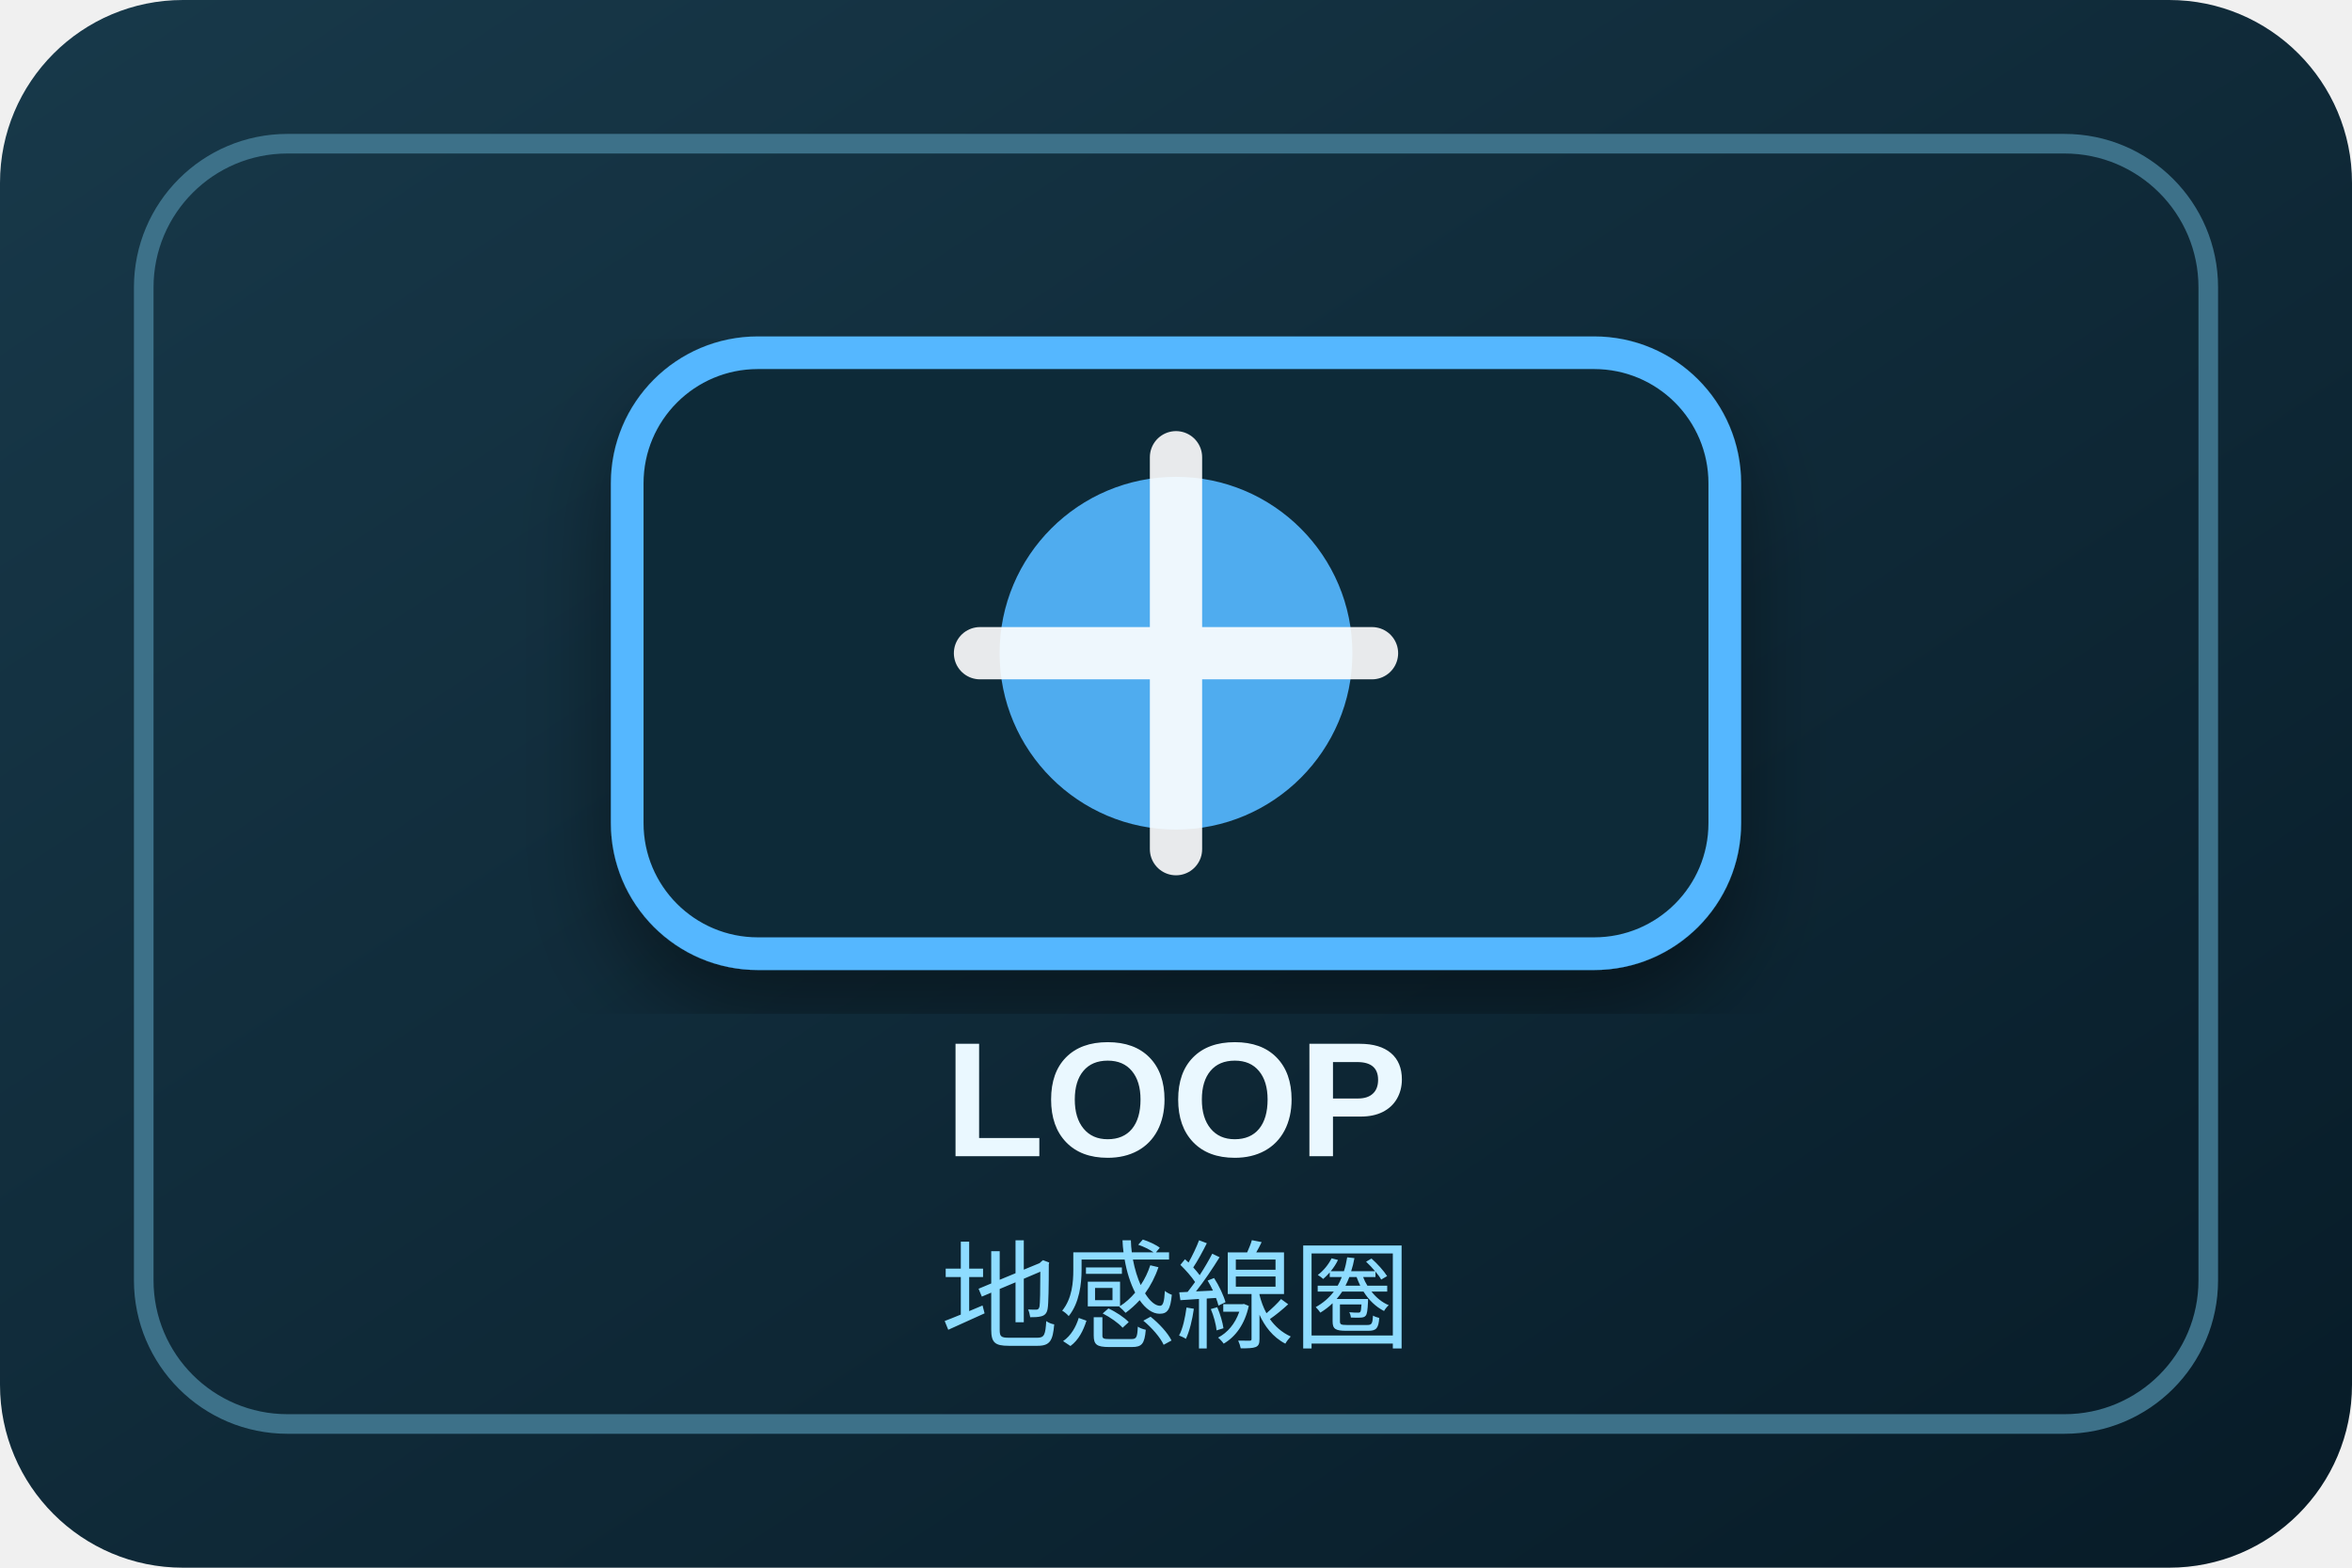
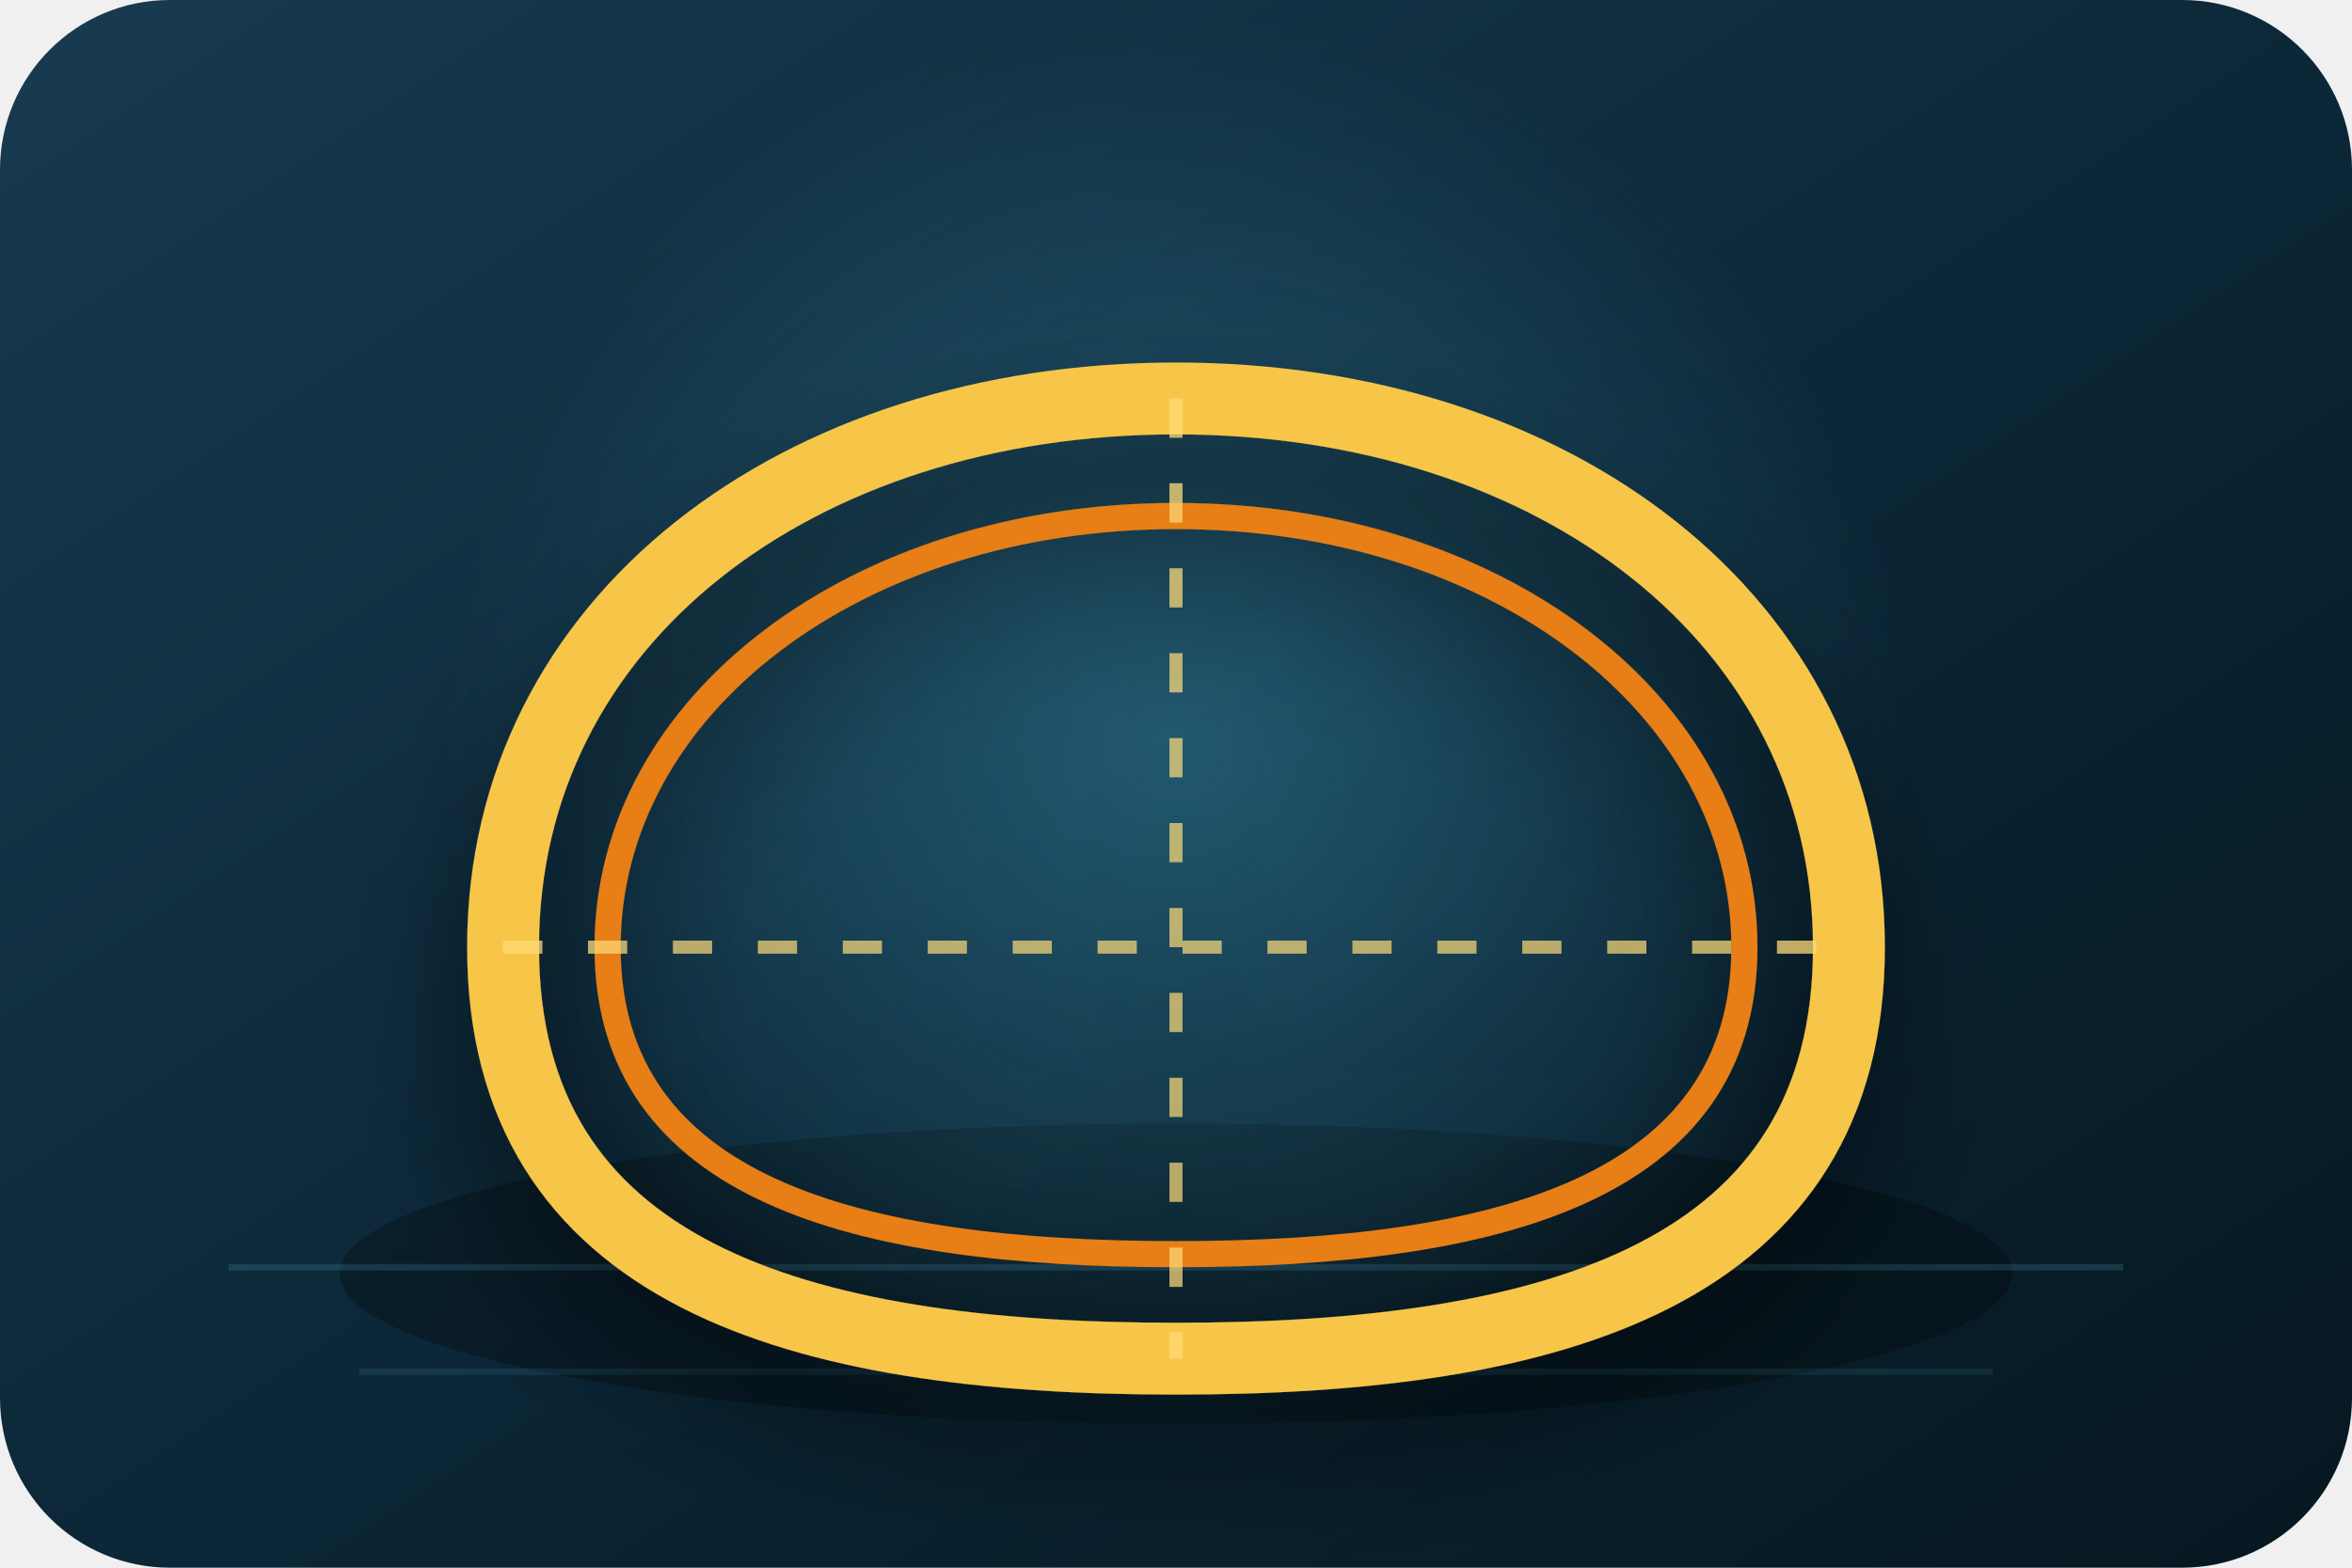
<svg xmlns="http://www.w3.org/2000/svg" width="360" height="240" viewBox="0 0 360 240">
  <defs>
-     <linearGradient id="g" x1="0" y1="0" x2="1" y2="1">
-       <stop stop-color="#18394a" />
-       <stop offset="1" stop-color="#071b27" />
+     <linearGradient id="bg" x1="0" y1="0" x2="1" y2="1">
+       <stop stop-color="#183b50" />
+       <stop offset=".55" stop-color="#0b2636" />
+       <stop offset="1" stop-color="#061720" />
    </linearGradient>
-     <filter id="s">
-       <feDropShadow dx="0" dy="7" stdDeviation="7" flood-opacity=".42" />
+     <radialGradient id="halo">
+       <stop stop-color="#5bd8ff" stop-opacity=".28" />
+       <stop offset="1" stop-color="#5bd8ff" stop-opacity="0" />
+     </radialGradient>
+     <linearGradient id="metal" x1="0" y1="0" x2="1" y2="1">
+       <stop stop-color="#dbe7ec" />
+       <stop offset=".35" stop-color="#8498a2" />
+       <stop offset=".7" stop-color="#344a54" />
+       <stop offset="1" stop-color="#172b34" />
+     </linearGradient>
+     <linearGradient id="black" x1="0" y1="0" x2="1" y2="1">
+       <stop stop-color="#53636b" />
+       <stop offset=".28" stop-color="#171e22" />
+       <stop offset="1" stop-color="#050708" />
+     </linearGradient>
+     <linearGradient id="orange" x1="0" y1="0" x2="1" y2="1">
+       <stop stop-color="#ffd064" />
+       <stop offset=".45" stop-color="#f59e0b" />
+       <stop offset="1" stop-color="#9a4d00" />
+     </linearGradient>
+     <linearGradient id="blue" x1="0" y1="0" x2="1" y2="1">
+       <stop stop-color="#88e8ff" />
+       <stop offset=".45" stop-color="#1599d5" />
+       <stop offset="1" stop-color="#064e72" />
+     </linearGradient>
+     <linearGradient id="green" x1="0" y1="0" x2="1" y2="1">
+       <stop stop-color="#b8ffcf" />
+       <stop offset=".45" stop-color="#27c56f" />
+       <stop offset="1" stop-color="#08743a" />
+     </linearGradient>
+     <linearGradient id="red" x1="0" y1="0" x2="1" y2="1">
+       <stop stop-color="#ffb7aa" />
+       <stop offset=".45" stop-color="#ed4f3d" />
+       <stop offset="1" stop-color="#7d1813" />
+     </linearGradient>
+     <filter id="shadow" x="-30%" y="-30%" width="160%" height="180%">
+       <feDropShadow dx="0" dy="10" stdDeviation="9" flood-color="#000" flood-opacity=".55" />
+     </filter>
+     <filter id="glow">
+       <feGaussianBlur stdDeviation="4" result="b" />
+       <feMerge>
+         <feMergeNode in="b" />
+         <feMergeNode in="SourceGraphic" />
+       </feMerge>
    </filter>
  </defs>
-   <rect width="360" height="240" rx="28" fill="url(#g)" />
-   <rect x="22" y="22" width="316" height="196" rx="22" fill="none" stroke="#3d7189" stroke-width="3" />
-   <g filter="url(#s)">
-     <rect x="96" y="54" width="168" height="92" rx="20" fill="#102b39" stroke="#55b7ff" stroke-width="5" />
-     <circle cx="180" cy="100" r="27" fill="#55b7ff" opacity=".92" />
-     <path d="M150 100h60M180 70v60" stroke="#fff" stroke-width="8" stroke-linecap="round" opacity=".9" />
+   <rect width="360" height="240" rx="26" fill="url(#bg)" />
+   <ellipse cx="180" cy="195" rx="128" ry="23" fill="#000" opacity=".28" />
+   <circle cx="180" cy="114" r="112" fill="url(#halo)" />
+   <path d="M35 194H325" stroke="#67c9eb" stroke-opacity=".16" />
+   <path d="M55 210H305" stroke="#67c9eb" stroke-opacity=".1" />
+   <g filter="url(#shadow)">
+     <path d="M77 145c0-50 45-84 103-84s103 34 103 84-45 63-103 63S77 195 77 145Z" fill="none" stroke="#f7c64a" stroke-width="11" />
+     <path d="M93 145c0-37 38-66 87-66s87 29 87 66-38 47-87 47-87-10-87-47Z" fill="none" stroke="#e77e17" stroke-width="4" />
+     <path d="M180 61v147M77 145h206" stroke="#ffdb78" stroke-width="2" stroke-dasharray="6 7" opacity=".7" />
  </g>
-   <text x="180" y="177" text-anchor="middle" font-family="Arial, sans-serif" font-size="25" font-weight="700" fill="#eaf8ff">LOOP</text>
-   <text x="180" y="205" text-anchor="middle" font-family="Noto Sans TC, Arial, sans-serif" font-size="18" fill="#8edcff">地感線圈</text>
</svg>
